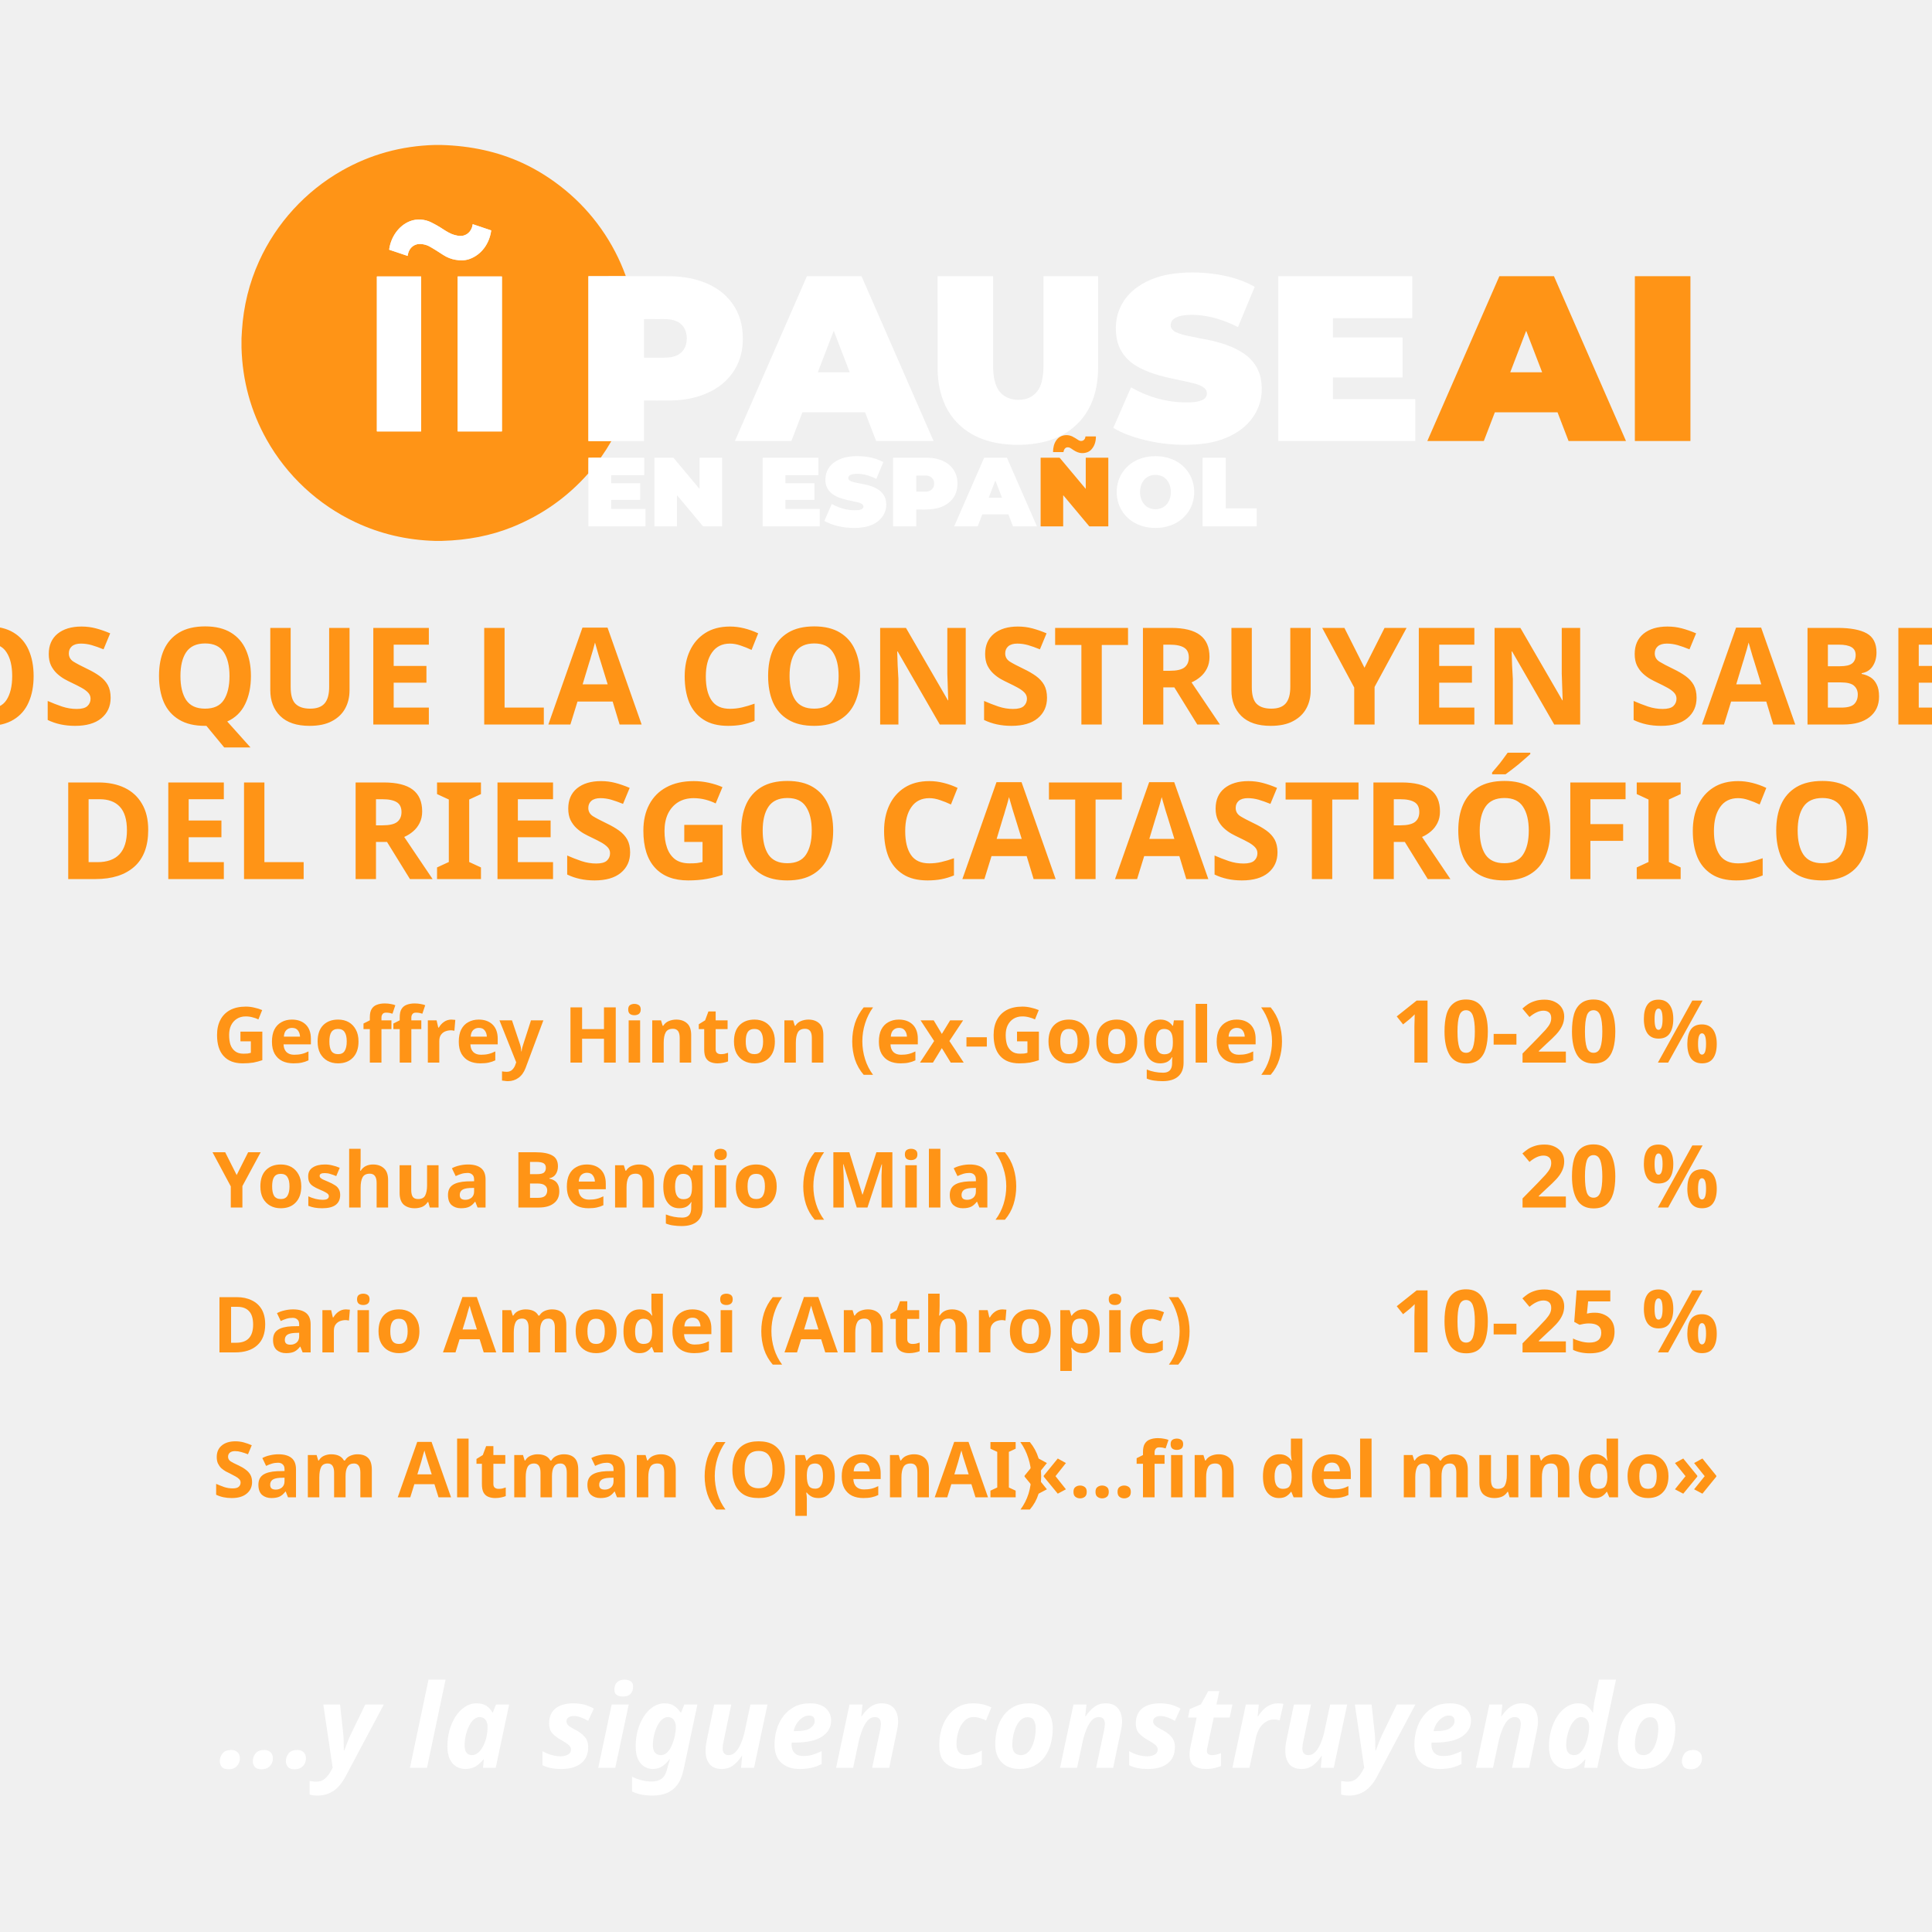
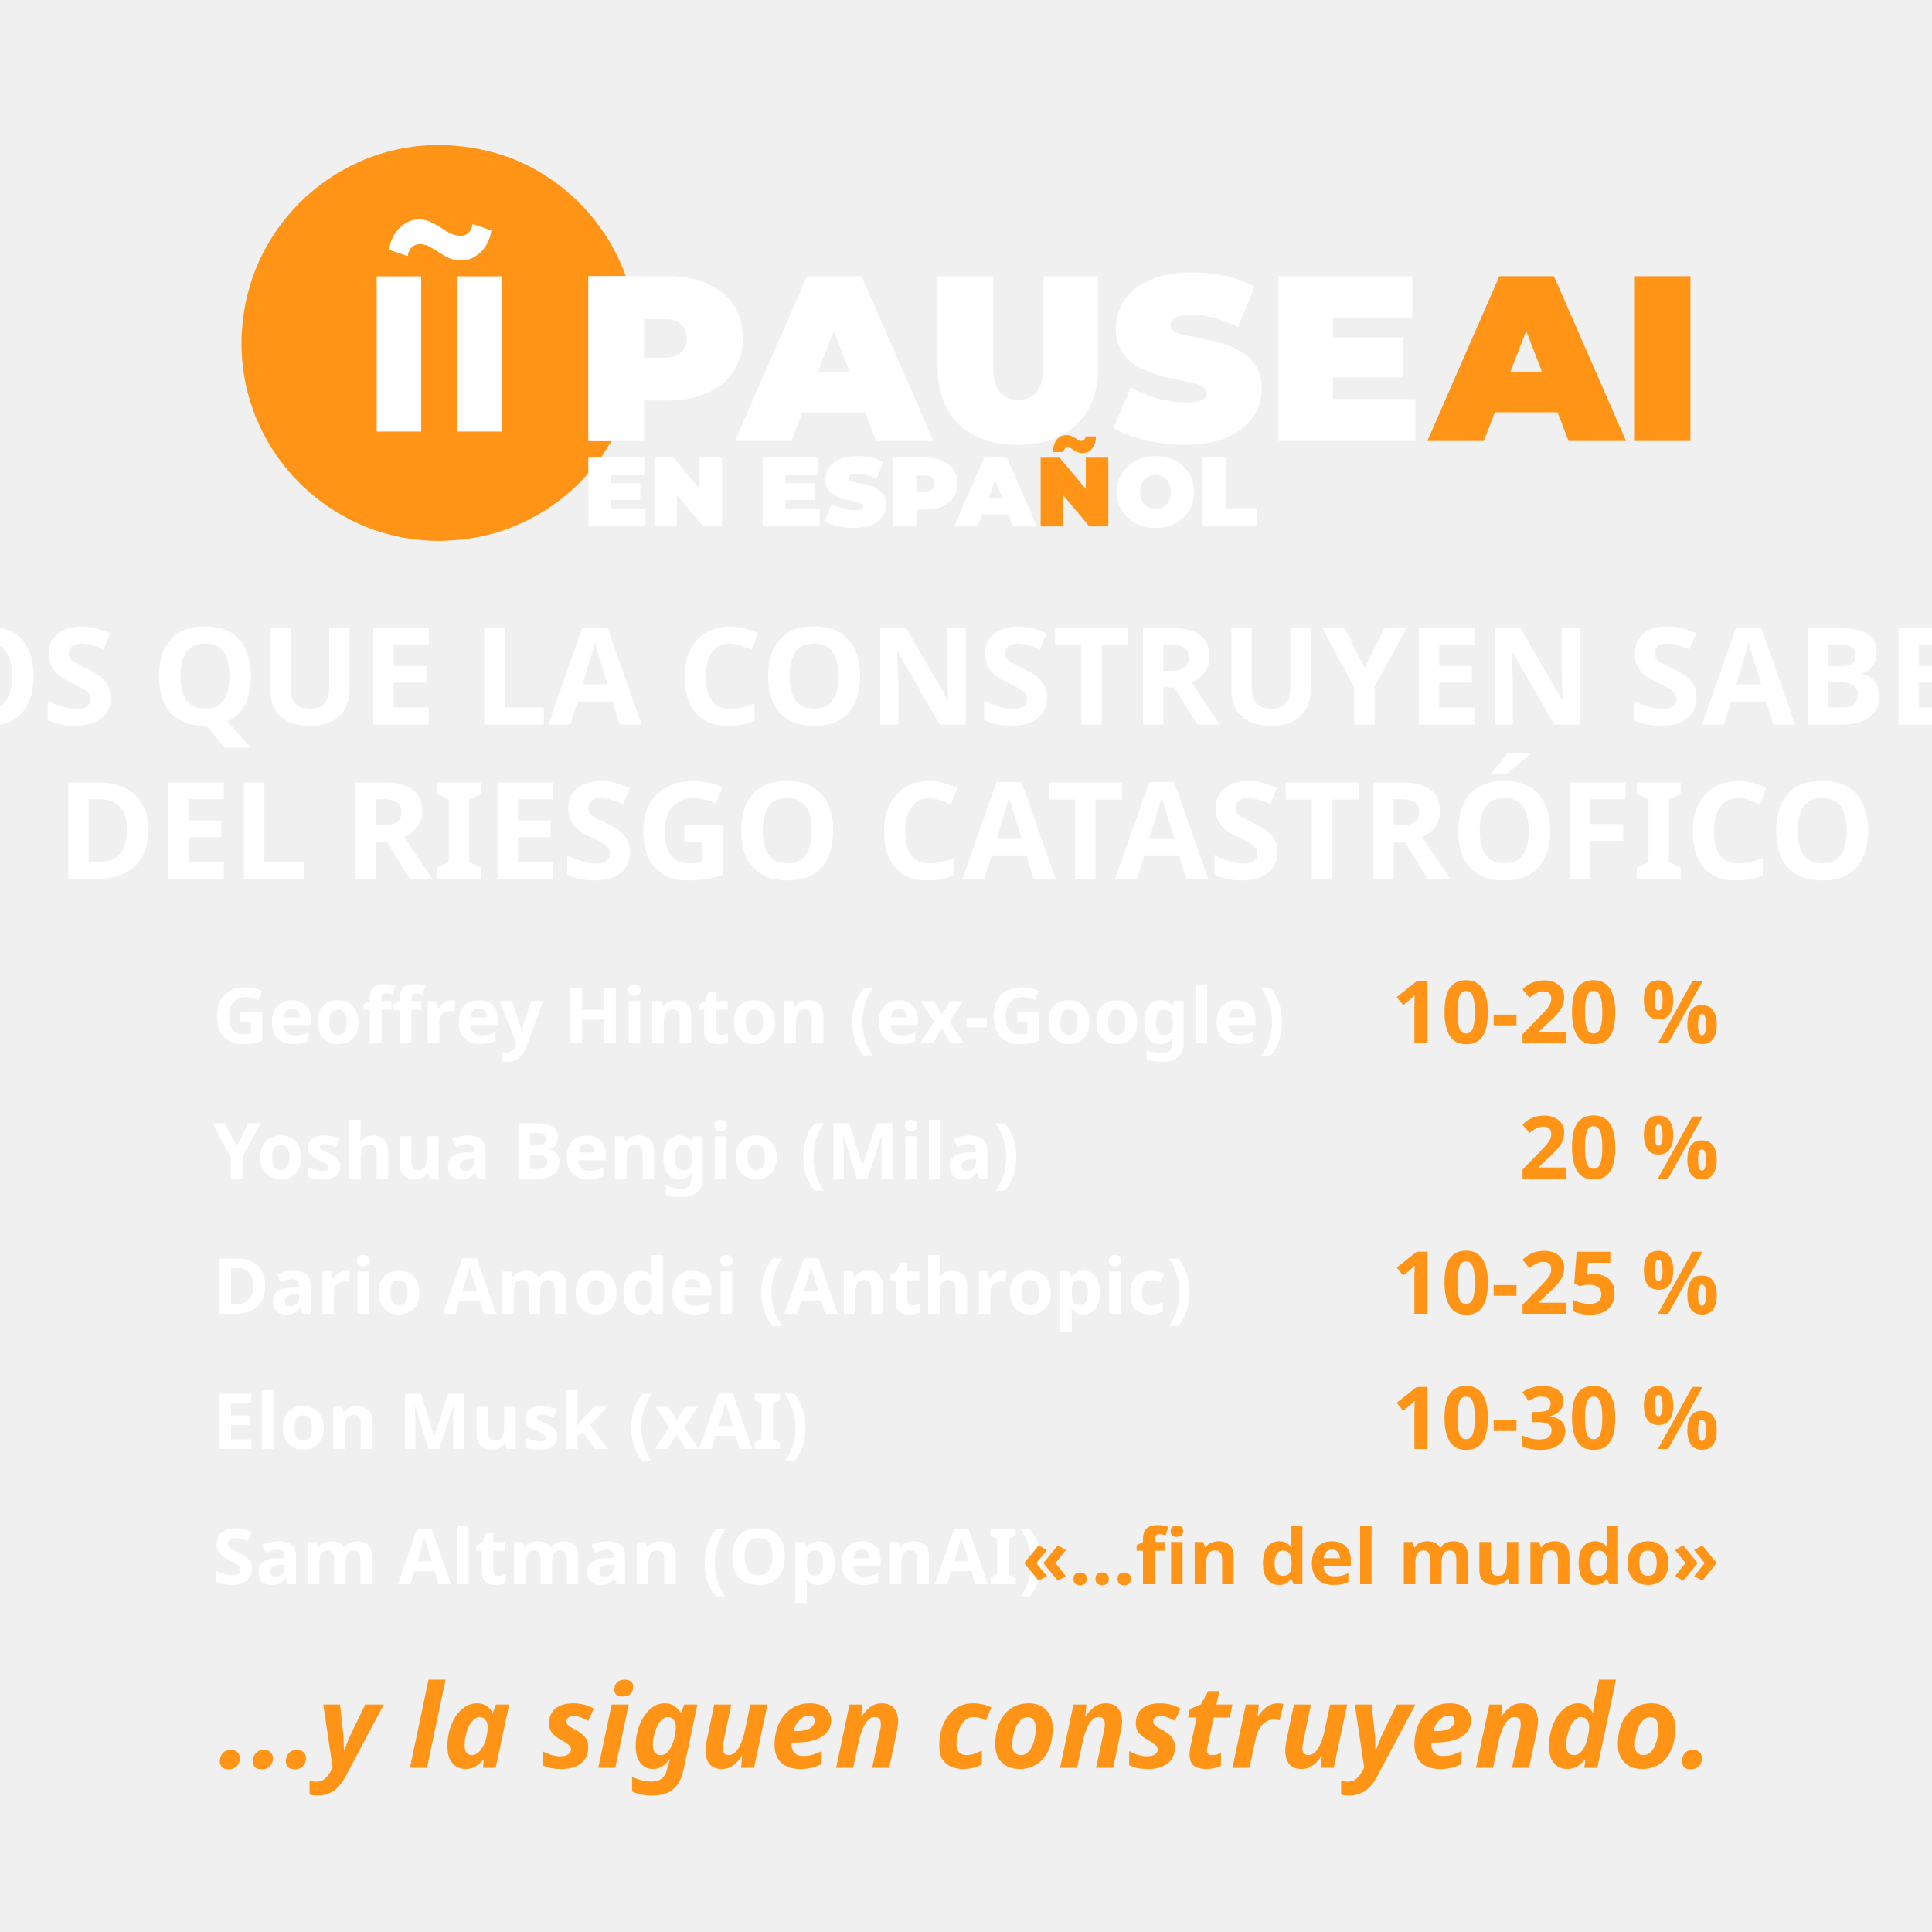
<svg xmlns="http://www.w3.org/2000/svg" viewBox="0 0 200 200" width="200mm" height="200mm" role="img" aria-label="Lo saben. Estimaciones de probabilidad de catástrofe por IA según sus propios constructores. ...y la siguen construyendo.">
  <svg x="25" y="15" width="150" height="41" viewBox="0 0 3400 929">
    <path fill="#FF9416" d="M 468.76 0.00 Q 573.42 2.95 658.42 41.95 Q 711.53 66.31 759.62 105.84 C 824.03 158.80 873.42 228.90 901.79 307.75 L 814.32 307.98 A 0.33 0.32 90.0 0 0 814.00 308.31 L 814.00 694.26 A 0.46 0.46 0.0 0 0 814.46 694.72 L 867.94 694.70 Q 856.42 714.76 842.98 733.79 L 814.66 733.90 A 0.51 0.51 0.0 0 0 814.15 734.41 L 814.03 770.38 Q 740.13 854.22 635.49 896.49 Q 560.81 926.66 470.41 929.00 L 453.46 929.00 Q 354.45 926.13 267.45 885.24 C 179.68 843.99 106.39 775.96 58.85 691.12 Q 3.27 591.91 0.00 475.67 L 0.00 453.45 Q 0.48 444.46 1.06 435.48 Q 6.57 349.09 41.35 272.55 C 81.84 183.42 150.47 108.49 235.48 60.21 Q 335.69 3.31 453.15 0.00 L 468.76 0.00 Z M 542.42 186.22 C 540.93 198.61 533.23 209.46 520.70 212.66 C 512.37 214.79 501.34 212.18 493.30 208.95 C 484.38 205.36 473.23 197.81 465.77 193.00 Q 459.09 188.68 445.15 181.62 C 430.23 174.07 411.33 172.65 395.55 178.78 C 368.24 189.40 350.25 216.96 346.53 245.30 A 0.53 0.52 -76.6 0 0 346.88 245.87 L 389.49 260.20 A 0.32 0.32 0.0 0 0 389.91 259.94 C 391.50 247.18 398.63 236.50 411.51 233.12 C 420.34 230.80 433.35 233.79 440.80 237.97 C 454.11 245.45 461.28 250.32 473.10 257.93 Q 487.03 266.90 501.97 269.39 C 512.87 271.20 523.52 271.47 533.94 267.94 C 563.22 258.02 581.81 230.98 585.84 201.03 A 0.70 0.69 -77.1 0 0 585.37 200.27 L 542.83 185.96 A 0.32 0.31 -76.6 0 0 542.42 186.22 Z M 421.59 308.97 A 0.41 0.41 0.0 0 0 421.18 308.56 L 318.04 308.56 A 0.41 0.41 0.0 0 0 317.63 308.97 L 317.63 671.73 A 0.41 0.41 0.0 0 0 318.04 672.14 L 421.18 672.14 A 0.41 0.41 0.0 0 0 421.59 671.73 L 421.59 308.97 Z M 611.13 309.10 A 0.56 0.56 0.0 0 0 610.57 308.54 L 507.73 308.54 A 0.56 0.56 0.0 0 0 507.17 309.10 L 507.17 671.58 A 0.56 0.56 0.0 0 0 507.73 672.14 L 610.57 672.14 A 0.56 0.56 0.0 0 0 611.13 671.58 L 611.13 309.10 Z" />
    <path fill="#FFFFFF" d="M 542.42 186.22 A 0.32 0.31 -76.6 0 1 542.83 185.96 L 585.37 200.27 A 0.70 0.69 -77.1 0 1 585.84 201.03 C 581.81 230.98 563.22 258.02 533.94 267.94 C 523.52 271.47 512.87 271.20 501.97 269.39 Q 487.03 266.90 473.10 257.93 C 461.28 250.32 454.11 245.45 440.80 237.97 C 433.35 233.79 420.34 230.80 411.51 233.12 C 398.63 236.50 391.50 247.18 389.91 259.94 A 0.32 0.32 0.0 0 1 389.49 260.20 L 346.88 245.87 A 0.53 0.52 -76.6 0 1 346.53 245.30 C 350.25 216.96 368.24 189.40 395.55 178.78 C 411.33 172.65 430.23 174.07 445.15 181.62 Q 459.09 188.68 465.77 193.00 C 473.23 197.81 484.38 205.36 493.30 208.95 C 501.34 212.18 512.37 214.79 520.70 212.66 C 533.23 209.46 540.93 198.61 542.42 186.22 Z" />
    <path fill="#FFFFFF" d="M 2377.20 333.40 L 2338.38 426.89 A 0.46 0.46 0.0 0 1 2337.74 427.13 C 2307.57 411.79 2274.48 400.91 2240.70 398.87 Q 2222.37 397.76 2206.96 400.40 Q 2196.57 402.18 2188.60 407.31 C 2180.65 412.44 2176.96 424.80 2183.73 432.60 Q 2187.36 436.79 2191.38 438.66 Q 2204.44 444.75 2219.96 447.82 Q 2268.05 457.32 2273.92 458.61 Q 2302.30 464.86 2324.94 474.56 C 2338.87 480.52 2354.62 489.78 2365.71 500.63 C 2388.06 522.48 2395.44 549.46 2393.75 580.39 C 2391.96 613.15 2375.09 643.76 2349.46 664.19 C 2319.81 687.82 2284.41 698.80 2247.00 702.04 C 2190.68 706.92 2132.81 699.72 2080.20 680.32 Q 2062.41 673.76 2045.97 664.12 A 0.47 0.47 0.0 0 1 2045.77 663.53 L 2087.03 569.14 A 0.50 0.50 0.0 0 1 2087.73 568.91 C 2130.05 593.22 2178.39 605.96 2227.24 603.83 C 2241.15 603.22 2269.00 600.31 2264.86 579.18 C 2262.50 567.12 2242.98 561.37 2232.55 558.83 Q 2216.93 555.03 2201.28 551.82 C 2169.23 545.23 2136.83 538.29 2107.76 523.05 Q 2093.40 515.52 2083.65 506.91 C 2065.04 490.50 2054.79 469.62 2052.26 444.23 C 2047.70 398.39 2065.79 358.65 2103.55 332.49 C 2129.06 314.82 2158.34 305.49 2189.20 301.68 Q 2244.80 294.83 2302.79 306.15 Q 2344.54 314.31 2376.91 332.57 A 0.67 0.66 25.9 0 1 2377.20 333.40 Z" />
    <path fill="#FFFFFF" d="M 867.94 694.70 L 814.46 694.72 A 0.46 0.46 0.0 0 1 814.00 694.26 L 814.00 308.31 A 0.33 0.32 90.0 0 1 814.32 307.98 L 901.79 307.75 Q 902.08 307.97 902.25 307.97 Q 947.64 307.95 1002.25 307.98 C 1053.82 308.00 1110.04 322.19 1144.76 363.01 Q 1173.24 396.49 1176.00 442.76 C 1177.07 460.57 1175.72 479.73 1170.81 496.20 C 1149.39 568.13 1078.46 598.77 1008.49 599.50 Q 975.43 599.84 944.73 599.59 A 0.37 0.37 0.0 0 0 944.35 599.96 L 944.35 694.27 A 0.45 0.44 -90.0 0 1 943.91 694.72 L 867.94 694.70 Z M 944.35 453.84 Q 944.36 493.87 944.40 498.83 A 0.31 0.30 89.7 0 0 944.70 499.13 Q 975.80 499.09 980.26 499.11 C 994.92 499.19 1005.62 499.45 1016.82 495.61 C 1035.57 489.19 1044.89 473.33 1044.89 453.82 C 1044.88 434.31 1035.55 418.46 1016.80 412.05 C 1005.61 408.21 994.91 408.47 980.25 408.56 Q 975.79 408.58 944.69 408.55 A 0.31 0.30 -89.7 0 0 944.38 408.85 Q 944.34 413.81 944.35 453.84 Z" />
    <path fill="#FFFFFF" d="M 1326.95 307.97 L 1454.65 307.97 A 0.33 0.33 0.0 0 1 1454.96 308.17 L 1623.69 694.21 A 0.33 0.33 0.0 0 1 1623.39 694.67 L 1489.35 694.67 A 0.33 0.33 0.0 0 1 1489.04 694.46 L 1463.30 627.50 A 0.33 0.33 0.0 0 0 1462.99 627.29 L 1316.40 627.29 A 0.33 0.33 0.0 0 0 1316.09 627.50 L 1290.35 694.46 A 0.33 0.33 0.0 0 1 1290.04 694.67 L 1158.21 694.67 A 0.33 0.33 0.0 0 1 1157.91 694.21 L 1326.64 308.17 A 0.33 0.33 0.0 0 1 1326.95 307.97 Z M 1352.43 532.94 A 0.31 0.31 0.0 0 0 1352.72 533.36 L 1426.68 533.36 A 0.31 0.31 0.0 0 0 1426.97 532.94 L 1389.99 436.73 A 0.31 0.31 0.0 0 0 1389.41 436.73 L 1352.43 532.94 Z" />
    <path fill="#FFFFFF" d="M 1881.86 308.32 A 0.36 0.35 -90.0 0 1 1882.21 307.96 L 2009.65 307.96 A 0.34 0.34 0.0 0 1 2009.99 308.30 Q 2010.04 460.66 2009.95 524.49 C 2009.91 553.43 2004.55 584.33 1992.44 610.13 C 1970.10 657.71 1928.21 687.40 1877.00 698.01 Q 1832.76 707.18 1786.49 701.44 C 1760.50 698.21 1735.71 691.14 1712.96 678.04 C 1686.57 662.84 1665.13 639.92 1651.94 612.35 C 1639.11 585.53 1633.59 555.32 1633.37 525.75 Q 1633.24 507.93 1633.32 308.35 A 0.39 0.38 90.0 0 1 1633.70 307.96 L 1763.32 307.96 A 0.35 0.35 0.0 0 1 1763.67 308.31 Q 1763.61 400.54 1763.68 520.50 C 1763.69 540.10 1766.87 566.65 1781.41 581.66 C 1794.60 595.27 1812.13 599.44 1830.79 597.58 C 1855.80 595.08 1871.98 578.79 1877.74 555.00 Q 1881.86 538.00 1881.85 518.50 Q 1881.84 412.93 1881.86 308.32 Z" />
    <path fill="#FFFFFF" d="M 2433.16 307.96 L 2746.73 307.96 A 0.35 0.35 0.0 0 1 2747.08 308.31 L 2747.08 405.96 A 0.35 0.35 0.0 0 1 2746.73 406.31 L 2561.27 406.31 A 0.35 0.35 0.0 0 0 2560.92 406.66 L 2560.92 451.25 A 0.35 0.35 0.0 0 0 2561.27 451.60 L 2724.07 451.60 A 0.35 0.35 0.0 0 1 2724.42 451.95 L 2724.42 545.19 A 0.35 0.35 0.0 0 1 2724.07 545.54 L 2561.27 545.54 A 0.35 0.35 0.0 0 0 2560.92 545.89 L 2560.92 596.00 A 0.35 0.35 0.0 0 0 2561.27 596.35 L 2753.92 596.35 A 0.35 0.35 0.0 0 1 2754.27 596.70 L 2754.27 694.32 A 0.35 0.35 0.0 0 1 2753.92 694.67 L 2433.16 694.67 A 0.35 0.35 0.0 0 1 2432.81 694.32 L 2432.81 308.31 A 0.35 0.35 0.0 0 1 2433.16 307.96 Z" />
    <path transform="translate(20 0)" fill="#FF9416" d="M 2762.80 694.68 A 0.22 0.22 0.0 0 1 2762.60 694.37 L 2931.37 308.25 A 0.47 0.46 11.4 0 1 2931.80 307.97 L 3059.40 307.97 A 0.35 0.35 0.0 0 1 3059.72 308.18 L 3228.46 694.21 A 0.33 0.33 0.0 0 1 3228.16 694.67 L 3094.44 694.68 A 0.82 0.81 -10.5 0 1 3093.68 694.16 L 3068.13 627.65 A 0.57 0.56 -10.5 0 0 3067.60 627.29 L 2921.51 627.29 A 0.86 0.84 -79.4 0 0 2920.72 627.84 L 2895.15 694.37 A 0.49 0.48 -79.3 0 1 2894.70 694.68 L 2762.80 694.68 Z M 2957.20 532.93 A 0.32 0.32 0.0 0 0 2957.50 533.37 L 3031.42 533.37 A 0.32 0.32 0.0 0 0 3031.72 532.93 L 2994.76 436.74 A 0.32 0.32 0.0 0 0 2994.16 436.74 L 2957.20 532.93 Z" />
    <rect transform="translate(20 0)" fill="#FF9416" x="3249.45" y="307.97" width="130.38" height="386.70" rx="0.37" />
    <rect fill="#FFFFFF" x="317.63" y="308.56" width="103.96" height="363.58" rx="0.41" />
    <rect fill="#FFFFFF" x="507.17" y="308.54" width="103.96" height="363.60" rx="0.56" />
    <path fill="#FF9416" d="M 1904.26 720.09 C 1904.19 701.07 1913.35 681.61 1934.85 680.87 C 1946.28 680.48 1953.81 686.16 1963.88 692.62 C 1971.08 697.23 1979.50 693.30 1980.23 684.46 A 0.65 0.65 0.0 0 1 1980.88 683.86 L 2004.23 683.86 A 0.63 0.63 0.0 0 1 2004.86 684.49 Q 2004.72 703.45 1993.55 715.21 C 1987.27 721.82 1976.41 724.21 1967.29 722.52 C 1960.15 721.19 1953.84 717.20 1948.00 713.08 Q 1944.30 710.47 1942.24 709.91 C 1934.30 707.75 1930.11 712.68 1928.79 720.10 A 0.71 0.71 0.0 0 1 1928.09 720.68 L 1904.85 720.68 A 0.59 0.59 0.0 0 1 1904.26 720.09 Z" />
    <path fill="#FFFFFF" d="M 1367.92 882.35 A 0.35 0.35 0.0 0 1 1367.76 881.90 L 1384.75 843.03 A 0.57 0.56 25.5 0 1 1385.53 842.76 C 1405.91 853.50 1425.68 858.83 1448.75 856.67 Q 1450.01 856.55 1453.51 855.28 C 1458.56 853.45 1461.05 849.09 1457.71 844.13 C 1455.43 840.76 1446.96 838.52 1442.82 837.64 C 1412.26 831.17 1367.36 825.47 1370.27 781.49 Q 1371.73 759.37 1389.53 745.70 C 1404.95 733.87 1424.68 730.13 1444.01 730.12 C 1465.60 730.11 1486.76 733.79 1505.57 743.93 A 0.46 0.46 0.0 0 1 1505.78 744.52 L 1489.79 783.06 A 0.54 0.54 0.0 0 1 1489.05 783.33 C 1472.62 774.91 1452.60 769.32 1434.62 772.39 C 1431.19 772.97 1426.32 774.75 1424.73 777.94 C 1421.99 783.43 1425.42 787.26 1430.37 789.14 C 1439.04 792.42 1446.01 793.20 1462.07 796.43 C 1482.57 800.55 1506.49 810.07 1511.63 832.84 C 1518.75 864.37 1495.62 889.16 1466.33 895.63 C 1443.14 900.76 1416.95 899.10 1394.36 892.94 Q 1380.56 889.18 1367.92 882.35 Z" />
    <path fill="#FFFFFF" d="M 2144.52 730.15 C 2173.88 730.14 2201.75 741.16 2219.48 764.96 C 2230.19 779.34 2235.43 796.34 2235.43 814.38 C 2235.44 832.43 2230.19 849.42 2219.48 863.81 C 2201.76 887.61 2173.89 898.63 2144.54 898.64 C 2115.18 898.64 2087.31 887.62 2069.58 863.82 C 2058.87 849.44 2053.63 832.44 2053.63 814.40 C 2053.63 796.35 2058.87 779.36 2069.58 764.97 C 2087.30 741.17 2115.17 730.15 2144.52 730.15 Z M 2108.41 814.40 C 2108.41 836.04 2121.25 854.67 2144.54 854.68 C 2167.83 854.68 2180.67 836.04 2180.67 814.40 C 2180.67 792.75 2167.83 774.12 2144.54 774.12 C 2121.25 774.12 2108.41 792.75 2108.41 814.40 Z" />
    <path fill="#FFFFFF" d="M 842.98 733.79 L 944.34 733.78 A 0.66 0.65 -0.0 0 1 945.00 734.43 L 945.00 774.39 A 0.40 0.40 0.0 0 1 944.60 774.79 L 868.11 774.79 A 0.68 0.68 0.0 0 0 867.43 775.47 L 867.43 793.14 A 0.51 0.51 0.0 0 0 867.94 793.65 L 935.15 793.65 A 0.44 0.43 90.0 0 1 935.58 794.09 L 935.58 832.32 A 0.48 0.47 -90.0 0 1 935.11 832.80 L 868.07 832.80 A 0.64 0.64 0.0 0 0 867.43 833.44 L 867.43 853.53 A 0.42 0.41 90.0 0 0 867.84 853.95 L 947.57 853.95 A 0.41 0.41 0.0 0 1 947.98 854.36 L 947.98 894.46 A 0.46 0.46 0.0 0 1 947.52 894.92 L 814.28 894.92 A 0.24 0.24 0.0 0 1 814.04 894.68 L 814.03 770.38 L 814.15 734.41 A 0.51 0.51 0.0 0 1 814.66 733.90 L 842.98 733.79 Z" />
    <path fill="#FFFFFF" d="M 1029.13 830.38 Q 1025.81 826.42 1022.22 822.16 A 0.22 0.22 0.0 0 0 1021.83 822.30 L 1021.82 894.31 A 0.59 0.59 0.0 0 1 1021.23 894.90 L 969.21 894.90 A 0.32 0.31 0.0 0 1 968.89 894.59 L 968.91 734.38 A 0.58 0.58 0.0 0 1 969.49 733.80 L 1012.86 733.82 A 1.38 1.35 69.6 0 1 1013.90 734.31 Q 1014.11 734.54 1067.46 798.35 Q 1070.77 802.30 1074.37 806.57 A 0.22 0.22 0.0 0 0 1074.76 806.43 L 1074.77 734.41 A 0.59 0.59 0.0 0 1 1075.36 733.82 L 1127.38 733.83 A 0.32 0.31 0.0 0 1 1127.70 734.14 L 1127.68 894.35 A 0.58 0.58 0.0 0 1 1127.10 894.93 L 1083.72 894.91 A 1.38 1.35 69.6 0 1 1082.68 894.42 Q 1082.48 894.18 1029.13 830.38 Z" />
    <path fill="#FFFFFF" d="M 1356.44 894.92 L 1223.26 894.92 A 0.39 0.39 0.0 0 1 1222.87 894.53 L 1222.87 734.21 A 0.39 0.39 0.0 0 1 1223.26 733.82 L 1353.44 733.82 A 0.39 0.39 0.0 0 1 1353.83 734.21 L 1353.83 774.40 A 0.39 0.39 0.0 0 1 1353.44 774.79 L 1276.67 774.79 A 0.39 0.39 0.0 0 0 1276.28 775.18 L 1276.28 793.26 A 0.39 0.39 0.0 0 0 1276.67 793.65 L 1344.00 793.65 A 0.39 0.39 0.0 0 1 1344.39 794.04 L 1344.39 832.41 A 0.39 0.39 0.0 0 1 1344.00 832.80 L 1276.67 832.80 A 0.39 0.39 0.0 0 0 1276.28 833.19 L 1276.28 853.56 A 0.39 0.39 0.0 0 0 1276.67 853.95 L 1356.44 853.95 A 0.39 0.39 0.0 0 1 1356.83 854.34 L 1356.83 894.53 A 0.39 0.39 0.0 0 1 1356.44 894.92 Z" />
    <path fill="#FFFFFF" d="M 1529.21 894.92 A 0.23 0.23 0.0 0 1 1528.98 894.69 L 1528.98 734.22 A 0.41 0.41 0.0 0 1 1529.39 733.81 Q 1603.31 733.83 1606.00 733.81 C 1621.68 733.67 1637.92 736.40 1651.64 744.34 C 1674.22 757.40 1683.06 780.55 1679.05 805.68 Q 1675.48 828.09 1656.56 841.60 C 1634.71 857.21 1609.14 855.36 1583.71 855.32 A 0.39 0.39 0.0 0 0 1583.32 855.71 L 1583.32 894.51 A 0.42 0.41 -0.0 0 1 1582.90 894.92 L 1529.21 894.92 Z M 1583.32 776.02 L 1583.32 813.12 A 0.27 0.27 0.0 0 0 1583.59 813.39 L 1606.43 813.39 A 18.71 17.38 0.0 0 0 1625.14 796.01 L 1625.14 793.13 A 18.71 17.38 -0.0 0 0 1606.43 775.75 L 1583.59 775.75 A 0.27 0.27 0.0 0 0 1583.32 776.02 Z" />
    <path fill="#FFFFFF" d="M 1810.21 894.71 L 1799.58 867.06 A 0.33 0.33 0.0 0 0 1799.27 866.85 L 1738.47 866.85 A 0.33 0.33 0.0 0 0 1738.16 867.06 L 1727.53 894.71 A 0.33 0.33 0.0 0 1 1727.22 894.92 L 1672.71 894.92 A 0.33 0.33 0.0 0 1 1672.41 894.46 L 1742.54 734.02 A 0.33 0.33 0.0 0 1 1742.85 733.82 L 1795.81 733.82 A 0.33 0.33 0.0 0 1 1796.12 734.02 L 1866.25 894.46 A 0.33 0.33 0.0 0 1 1865.95 894.92 L 1810.52 894.92 A 0.33 0.33 0.0 0 1 1810.21 894.71 Z M 1753.45 827.25 A 0.33 0.33 0.0 0 0 1753.76 827.70 L 1783.98 827.70 A 0.33 0.33 0.0 0 0 1784.29 827.25 L 1769.18 787.93 A 0.33 0.33 0.0 0 0 1768.56 787.93 L 1753.45 827.25 Z" />
    <path fill="#FF9416" d="M 1935.35 830.39 Q 1932.04 826.44 1928.44 822.17 A 0.22 0.22 0.0 0 0 1928.05 822.31 L 1928.05 894.34 A 0.59 0.59 0.0 0 1 1927.46 894.93 L 1875.43 894.93 A 0.32 0.31 0.0 0 1 1875.11 894.62 L 1875.11 734.38 A 0.58 0.58 0.0 0 1 1875.69 733.80 L 1919.07 733.81 A 1.38 1.35 69.6 0 1 1920.11 734.30 Q 1920.32 734.54 1973.69 798.35 Q 1977.00 802.30 1980.60 806.57 A 0.22 0.22 0.0 0 0 1980.99 806.43 L 1980.99 734.40 A 0.59 0.59 0.0 0 1 1981.58 733.81 L 2033.61 733.81 A 0.32 0.31 0.0 0 1 2033.93 734.12 L 2033.93 894.36 A 0.58 0.58 0.0 0 1 2033.35 894.94 L 1989.97 894.93 A 1.38 1.35 69.6 0 1 1988.93 894.44 Q 1988.72 894.20 1935.35 830.39 Z" />
    <path fill="#FFFFFF" d="M 2381.83 894.92 L 2255.57 894.92 A 0.39 0.39 0.0 0 1 2255.18 894.53 L 2255.18 734.21 A 0.39 0.39 0.0 0 1 2255.57 733.82 L 2309.14 733.82 A 0.39 0.39 0.0 0 1 2309.53 734.21 L 2309.53 852.43 A 0.39 0.39 0.0 0 0 2309.92 852.82 L 2381.83 852.82 A 0.39 0.39 0.0 0 1 2382.22 853.21 L 2382.22 894.53 A 0.39 0.39 0.0 0 1 2381.83 894.92 Z" />
  </svg>
-   <g id="headline" font-family="Saira Condensed, Impact, sans-serif" font-weight="700" font-size="14" fill="#FF9416" text-anchor="middle">
+   <g id="headline" font-family="Saira Condensed, Impact, sans-serif" font-weight="700" font-size="14" fill="#FFFFFF" text-anchor="middle">
    <text x="100" y="75">LOS QUE LA CONSTRUYEN SABEN</text>
    <text x="100" y="91">DEL RIESGO CATASTRÓFICO</text>
  </g>
-   <g id="evidence-table" font-family="Saira Condensed, Impact, sans-serif" fill="#FF9416">
-     <text x="22" y="110" font-weight="700" font-size="8">Geoffrey Hinton (ex-Google)</text>
-     <text x="178" y="110" font-family="Saira Condensed, Impact, sans-serif" font-weight="700" font-size="9" text-anchor="end">10-20 %</text>
-     <text x="22" y="125" font-weight="700" font-size="8">Yoshua Bengio (Mila)</text>
-     <text x="178" y="125" font-family="Saira Condensed, Impact, sans-serif" font-weight="700" font-size="9" text-anchor="end">20 %</text>
-     <text x="22" y="140" font-weight="700" font-size="8">Dario Amodei (Anthropic)</text>
-     <text x="178" y="140" font-family="Saira Condensed, Impact, sans-serif" font-weight="700" font-size="9" text-anchor="end">10-25 %</text>
-     <text x="22" y="155" font-weight="700" font-size="8">Sam Altman (OpenAI)</text>
-     <text x="178" y="155" font-family="Saira Condensed, Impact, sans-serif" font-weight="700" font-size="8" text-anchor="end">«…fin del mundo»</text>
+   <g id="evidence-table" font-family="Saira Condensed, Impact, sans-serif" fill="#FFFFFF">
+     <text x="22" y="108" font-weight="700" font-size="8">Geoffrey Hinton (ex-Google)</text>
+     <text x="178" y="108" font-family="Saira Condensed, Impact, sans-serif" font-weight="700" font-size="9" text-anchor="end" fill="#FF9416">10-20 %</text>
+     <text x="22" y="122" font-weight="700" font-size="8">Yoshua Bengio (Mila)</text>
+     <text x="178" y="122" font-family="Saira Condensed, Impact, sans-serif" font-weight="700" font-size="9" text-anchor="end" fill="#FF9416">20 %</text>
+     <text x="22" y="136" font-weight="700" font-size="8">Dario Amodei (Anthropic)</text>
+     <text x="178" y="136" font-family="Saira Condensed, Impact, sans-serif" font-weight="700" font-size="9" text-anchor="end" fill="#FF9416">10-25 %</text>
+     <text x="22" y="150" font-weight="700" font-size="8">Elon Musk (xAI)</text>
+     <text x="178" y="150" font-family="Saira Condensed, Impact, sans-serif" font-weight="700" font-size="9" text-anchor="end" fill="#FF9416">10-30 %</text>
+     <text x="22" y="164" font-weight="700" font-size="8">Sam Altman (OpenAI)</text>
+     <text x="178" y="164" font-family="Saira Condensed, Impact, sans-serif" font-weight="700" font-size="8" text-anchor="end" fill="#FF9416">«…fin del mundo»</text>
  </g>
-   <text x="100" y="183" id="footer" font-family="Saira Condensed, Impact, sans-serif" font-style="italic" font-weight="700" font-size="12" fill="#FFFFFF" text-anchor="middle">...y la siguen construyendo.</text>
+   <text x="100" y="183" id="footer" font-family="Saira Condensed, Impact, sans-serif" font-style="italic" font-weight="700" font-size="12" fill="#FF9416" text-anchor="middle">...y la siguen construyendo.</text>
</svg>
